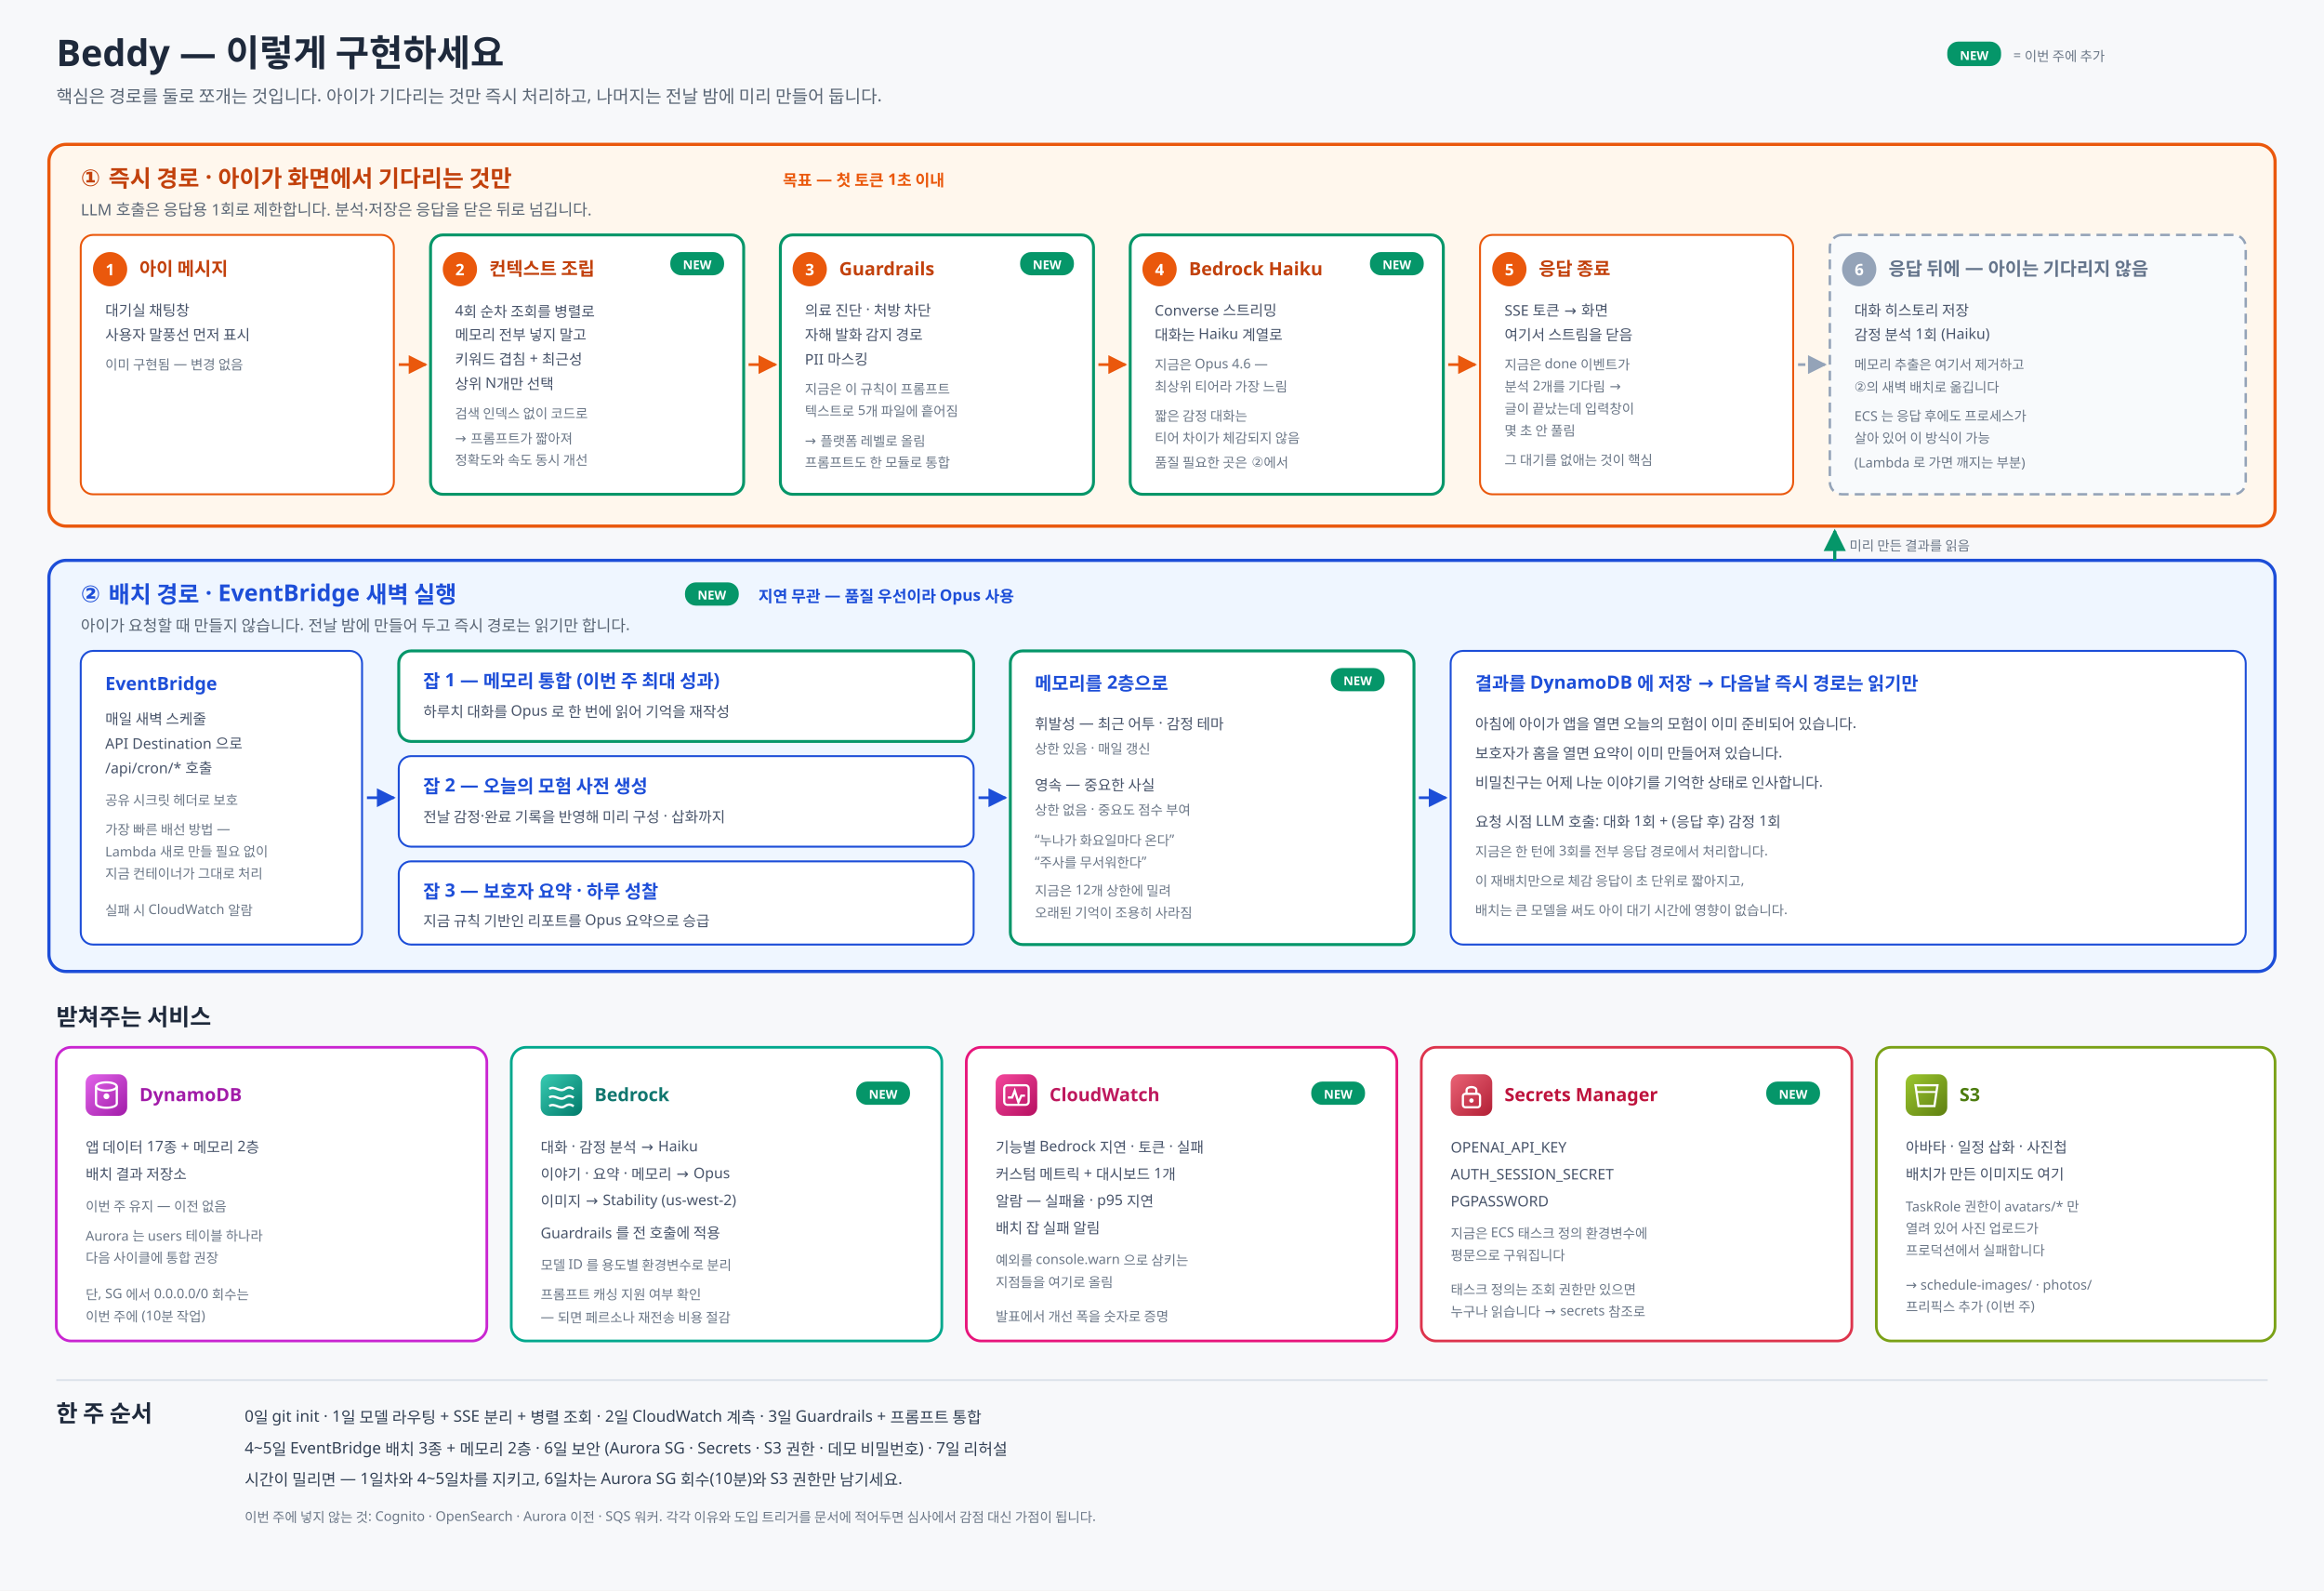
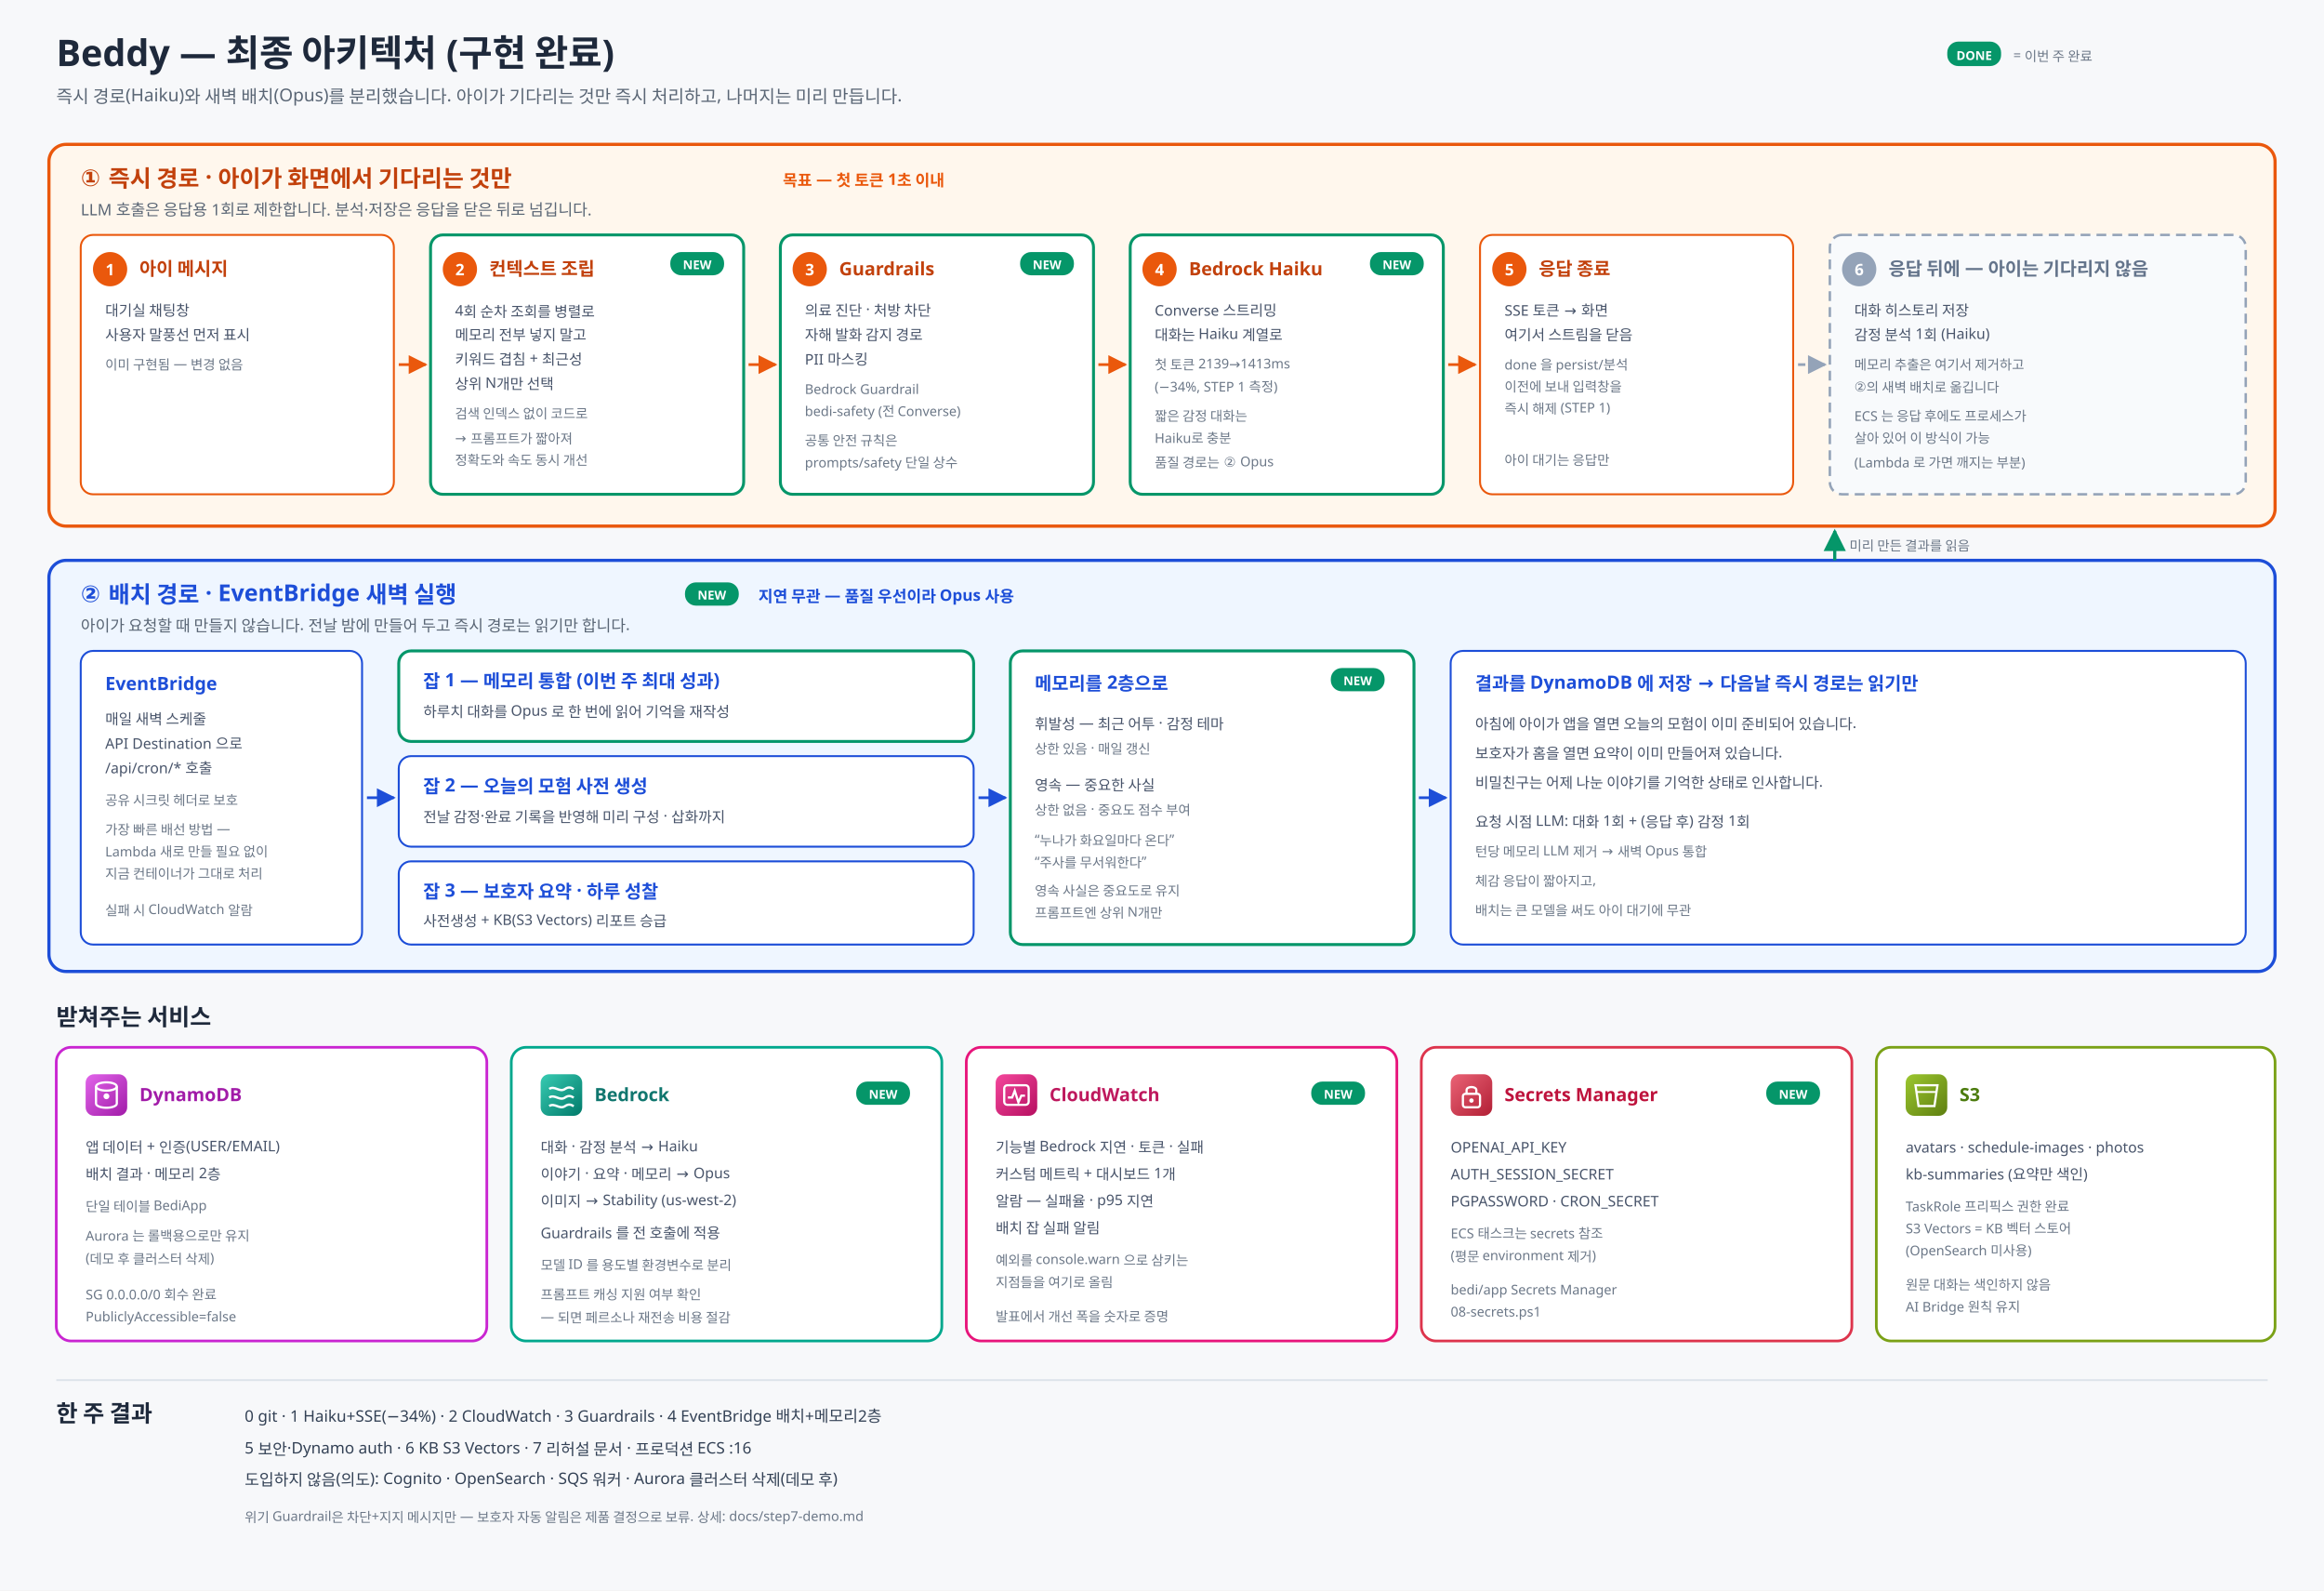
<svg xmlns="http://www.w3.org/2000/svg" width="1900" height="1300" viewBox="0 0 1900 1300" font-family="'Malgun Gothic','Apple SD Gothic Neo','Noto Sans KR','Segoe UI',sans-serif">
  <defs>
    <marker id="ah" viewBox="0 0 10 10" refX="9" refY="5" markerWidth="7" markerHeight="7" orient="auto-start-reverse">
      <path d="M 0 0 L 10 5 L 0 10 z" fill="#EA580C" />
    </marker>
    <marker id="ac" viewBox="0 0 10 10" refX="9" refY="5" markerWidth="7" markerHeight="7" orient="auto-start-reverse">
      <path d="M 0 0 L 10 5 L 0 10 z" fill="#1D4ED8" />
    </marker>
    <marker id="ag" viewBox="0 0 10 10" refX="9" refY="5" markerWidth="7" markerHeight="7" orient="auto-start-reverse">
      <path d="M 0 0 L 10 5 L 0 10 z" fill="#059669" />
    </marker>
    <marker id="an" viewBox="0 0 10 10" refX="9" refY="5" markerWidth="7" markerHeight="7" orient="auto-start-reverse">
      <path d="M 0 0 L 10 5 L 0 10 z" fill="#94A3B8" />
    </marker>
    <linearGradient id="gNeb" x1="0" y1="0" x2="1" y2="1">
      <stop offset="0" stop-color="#E164EA" />
      <stop offset="1" stop-color="#A11BA8" />
    </linearGradient>
    <linearGradient id="gEnd" x1="0" y1="0" x2="1" y2="1">
      <stop offset="0" stop-color="#9CC72F" />
      <stop offset="1" stop-color="#5E7F10" />
    </linearGradient>
    <linearGradient id="gOrb" x1="0" y1="0" x2="1" y2="1">
      <stop offset="0" stop-color="#38CBB2" />
      <stop offset="1" stop-color="#017A6A" />
    </linearGradient>
    <linearGradient id="gCos" x1="0" y1="0" x2="1" y2="1">
      <stop offset="0" stop-color="#F4479C" />
      <stop offset="1" stop-color="#B60F60" />
    </linearGradient>
    <linearGradient id="gMar" x1="0" y1="0" x2="1" y2="1">
      <stop offset="0" stop-color="#EA6376" />
      <stop offset="1" stop-color="#B21F35" />
    </linearGradient>
    <style>
      .bg { fill: #F7F8FA; }
      .title { font-size: 30px; font-weight: 700; fill: #1E293B; }
      .sub { font-size: 14.5px; fill: #5A6675; }
      .lane { font-size: 19px; font-weight: 700; }
      .lanes { font-size: 13px; fill: #5A6675; }
      .h { font-size: 15px; font-weight: 700; }
      .s { font-size: 12px; fill: #48546A; }
      .xs { font-size: 11px; fill: #6B7787; }
      .nb { font-size: 10px; font-weight: 700; fill: #FFFFFF; }
      .goal { font-size: 13px; font-weight: 700; }
      .note { font-size: 13px; fill: #334155; }
      .bn { font-size: 13px; font-weight: 700; fill: #FFFFFF; }
    </style>
  </defs>
  <rect class="bg" x="0" y="0" width="1900" height="1300" />
-   <text class="title" x="46" y="54">Beddy — 이렇게 구현하세요</text>
-   <text class="sub" x="46" y="84">핵심은 경로를 둘로 쪼개는 것입니다.  아이가 기다리는 것만 즉시 처리하고, 나머지는 전날 밤에 미리 만들어 둡니다.</text>
+   <text class="title" x="46" y="54">Beddy — 최종 아키텍처 (구현 완료)</text>
+   <text class="sub" x="46" y="84">즉시 경로(Haiku)와 새벽 배치(Opus)를 분리했습니다.  아이가 기다리는 것만 즉시 처리하고, 나머지는 미리 만듭니다.</text>
  <rect x="1592" y="34" width="44" height="20" rx="9" fill="#059669" />
-   <text class="nb" x="1614" y="49" text-anchor="middle">NEW</text>
-   <text class="xs" x="1646" y="49">= 이번 주에 추가</text>
+   <text class="nb" x="1614" y="49" text-anchor="middle">DONE</text>
+   <text class="xs" x="1646" y="49">= 이번 주 완료</text>
  <rect x="40" y="118" width="1820" height="312" rx="14" fill="#FFF7ED" stroke="#EA580C" stroke-width="2.6" />
  <text class="lane" x="66" y="152" fill="#C2410C">①  즉시 경로   ·   아이가 화면에서 기다리는 것만</text>
  <text class="goal" x="640" y="152" fill="#EA580C">목표 — 첫 토큰 1초 이내</text>
  <text class="lanes" x="66" y="176">LLM 호출은 응답용 1회로 제한합니다. 분석·저장은 응답을 닫은 뒤로 넘깁니다.</text>
  <rect x="66" y="192" width="256" height="212" rx="10" fill="#FFFFFF" stroke="#EA580C" stroke-width="1.6" />
  <circle cx="90" cy="220" r="14" fill="#EA580C" />
  <text class="bn" x="90" y="225" text-anchor="middle">1</text>
  <text class="h" x="114" y="225" fill="#C2410C">아이 메시지</text>
  <text class="s" x="86" y="258">대기실 채팅창</text>
  <text class="s" x="86" y="278">사용자 말풍선 먼저 표시</text>
  <text class="xs" x="86" y="302">이미 구현됨 — 변경 없음</text>
  <line x1="326" y1="298" x2="348" y2="298" stroke="#EA580C" stroke-width="2.2" marker-end="url(#ah)" />
  <rect x="352" y="192" width="256" height="212" rx="10" fill="#FFFFFF" stroke="#059669" stroke-width="2.4" />
  <circle cx="376" cy="220" r="14" fill="#EA580C" />
  <text class="bn" x="376" y="225" text-anchor="middle">2</text>
  <text class="h" x="400" y="225" fill="#C2410C">컨텍스트 조립</text>
  <rect x="548" y="206" width="44" height="19" rx="9" fill="#059669" />
  <text class="nb" x="570" y="220" text-anchor="middle">NEW</text>
  <text class="s" x="372" y="258">4회 순차 조회를 병렬로</text>
  <text class="s" x="372" y="278">메모리 전부 넣지 말고</text>
  <text class="s" x="372" y="298">키워드 겹침 + 최근성</text>
  <text class="s" x="372" y="318">상위 N개만 선택</text>
  <text class="xs" x="372" y="342">검색 인덱스 없이 코드로</text>
  <text class="xs" x="372" y="362">→ 프롬프트가 짧아져</text>
  <text class="xs" x="372" y="380">   정확도와 속도 동시 개선</text>
  <line x1="612" y1="298" x2="634" y2="298" stroke="#EA580C" stroke-width="2.2" marker-end="url(#ah)" />
  <rect x="638" y="192" width="256" height="212" rx="10" fill="#FFFFFF" stroke="#059669" stroke-width="2.4" />
  <circle cx="662" cy="220" r="14" fill="#EA580C" />
  <text class="bn" x="662" y="225" text-anchor="middle">3</text>
  <text class="h" x="686" y="225" fill="#C2410C">Guardrails</text>
  <rect x="834" y="206" width="44" height="19" rx="9" fill="#059669" />
  <text class="nb" x="856" y="220" text-anchor="middle">NEW</text>
  <text class="s" x="658" y="258">의료 진단 · 처방 차단</text>
  <text class="s" x="658" y="278">자해 발화 감지 경로</text>
  <text class="s" x="658" y="298">PII 마스킹</text>
-   <text class="xs" x="658" y="322">지금은 이 규칙이 프롬프트</text>
-   <text class="xs" x="658" y="340">텍스트로 5개 파일에 흩어짐</text>
-   <text class="xs" x="658" y="364">→ 플랫폼 레벨로 올림</text>
-   <text class="xs" x="658" y="382">   프롬프트도 한 모듈로 통합</text>
+   <text class="xs" x="658" y="322">Bedrock Guardrail</text>
+   <text class="xs" x="658" y="340">bedi-safety (전 Converse)</text>
+   <text class="xs" x="658" y="364">공통 안전 규칙은</text>
+   <text class="xs" x="658" y="382">prompts/safety 단일 상수</text>
  <line x1="898" y1="298" x2="920" y2="298" stroke="#EA580C" stroke-width="2.2" marker-end="url(#ah)" />
  <rect x="924" y="192" width="256" height="212" rx="10" fill="#FFFFFF" stroke="#059669" stroke-width="2.4" />
  <circle cx="948" cy="220" r="14" fill="#EA580C" />
  <text class="bn" x="948" y="225" text-anchor="middle">4</text>
  <text class="h" x="972" y="225" fill="#C2410C">Bedrock Haiku</text>
  <rect x="1120" y="206" width="44" height="19" rx="9" fill="#059669" />
  <text class="nb" x="1142" y="220" text-anchor="middle">NEW</text>
  <text class="s" x="944" y="258">Converse 스트리밍</text>
  <text class="s" x="944" y="278">대화는 Haiku 계열로</text>
-   <text class="xs" x="944" y="302">지금은 Opus 4.6 —</text>
-   <text class="xs" x="944" y="320">최상위 티어라 가장 느림</text>
+   <text class="xs" x="944" y="302">첫 토큰 2139→1413ms</text>
+   <text class="xs" x="944" y="320">(−34%, STEP 1 측정)</text>
  <text class="xs" x="944" y="344">짧은 감정 대화는</text>
-   <text class="xs" x="944" y="362">티어 차이가 체감되지 않음</text>
-   <text class="xs" x="944" y="382">품질 필요한 곳은 ②에서</text>
+   <text class="xs" x="944" y="362">Haiku로 충분</text>
+   <text class="xs" x="944" y="382">품질 경로는 ② Opus</text>
  <line x1="1184" y1="298" x2="1206" y2="298" stroke="#EA580C" stroke-width="2.2" marker-end="url(#ah)" />
  <rect x="1210" y="192" width="256" height="212" rx="10" fill="#FFFFFF" stroke="#EA580C" stroke-width="1.6" />
  <circle cx="1234" cy="220" r="14" fill="#EA580C" />
  <text class="bn" x="1234" y="225" text-anchor="middle">5</text>
  <text class="h" x="1258" y="225" fill="#C2410C">응답 종료</text>
  <text class="s" x="1230" y="258">SSE 토큰 → 화면</text>
  <text class="s" x="1230" y="278">여기서 스트림을 닫음</text>
-   <text class="xs" x="1230" y="302">지금은 done 이벤트가</text>
-   <text class="xs" x="1230" y="320">분석 2개를 기다림 →</text>
-   <text class="xs" x="1230" y="338">글이 끝났는데 입력창이</text>
-   <text class="xs" x="1230" y="356">몇 초 안 풀림</text>
-   <text class="xs" x="1230" y="380" fill="#059669">그 대기를 없애는 것이 핵심</text>
+   <text class="xs" x="1230" y="302">done 을 persist/분석</text>
+   <text class="xs" x="1230" y="320">이전에 보내 입력창을</text>
+   <text class="xs" x="1230" y="338">즉시 해제 (STEP 1)</text>
+   <text class="xs" x="1230" y="356"> </text>
+   <text class="xs" x="1230" y="380" fill="#059669">아이 대기는 응답만</text>
  <line x1="1470" y1="298" x2="1492" y2="298" stroke="#94A3B8" stroke-width="2.2" stroke-dasharray="6 4" marker-end="url(#an)" />
  <rect x="1496" y="192" width="340" height="212" rx="10" fill="#F8FAFC" stroke="#94A3B8" stroke-width="2" stroke-dasharray="8 5" />
  <circle cx="1520" cy="220" r="14" fill="#94A3B8" />
  <text class="bn" x="1520" y="225" text-anchor="middle">6</text>
  <text class="h" x="1544" y="225" fill="#64748B">응답 뒤에 — 아이는 기다리지 않음</text>
  <text class="s" x="1516" y="258">대화 히스토리 저장</text>
  <text class="s" x="1516" y="278">감정 분석 1회 (Haiku)</text>
  <text class="xs" x="1516" y="302">메모리 추출은 여기서 제거하고</text>
  <text class="xs" x="1516" y="320">②의 새벽 배치로 옮깁니다</text>
  <text class="xs" x="1516" y="344">ECS 는 응답 후에도 프로세스가</text>
  <text class="xs" x="1516" y="362">살아 있어 이 방식이 가능</text>
  <text class="xs" x="1516" y="382">(Lambda 로 가면 깨지는 부분)</text>
  <rect x="40" y="458" width="1820" height="336" rx="14" fill="#EFF6FF" stroke="#1D4ED8" stroke-width="2.6" />
  <text class="lane" x="66" y="492" fill="#1D4ED8">②  배치 경로   ·   EventBridge 새벽 실행</text>
  <rect x="560" y="476" width="44" height="19" rx="9" fill="#059669" />
  <text class="nb" x="582" y="490" text-anchor="middle">NEW</text>
  <text class="goal" x="620" y="492" fill="#1D4ED8">지연 무관 — 품질 우선이라 Opus 사용</text>
  <text class="lanes" x="66" y="516">아이가 요청할 때 만들지 않습니다. 전날 밤에 만들어 두고 즉시 경로는 읽기만 합니다.</text>
  <rect x="66" y="532" width="230" height="240" rx="10" fill="#FFFFFF" stroke="#1D4ED8" stroke-width="1.6" />
  <text class="h" x="86" y="564" fill="#1D4ED8">EventBridge</text>
  <text class="s" x="86" y="592">매일 새벽 스케줄</text>
  <text class="s" x="86" y="612">API Destination 으로</text>
  <text class="s" x="86" y="632">/api/cron/* 호출</text>
  <text class="xs" x="86" y="658">공유 시크릿 헤더로 보호</text>
  <text class="xs" x="86" y="682">가장 빠른 배선 방법 —</text>
  <text class="xs" x="86" y="700">Lambda 새로 만들 필요 없이</text>
  <text class="xs" x="86" y="718">지금 컨테이너가 그대로 처리</text>
  <text class="xs" x="86" y="748">실패 시 CloudWatch 알람</text>
  <line x1="300" y1="652" x2="322" y2="652" stroke="#1D4ED8" stroke-width="2.2" marker-end="url(#ac)" />
  <rect x="326" y="532" width="470" height="74" rx="10" fill="#FFFFFF" stroke="#059669" stroke-width="2.4" />
  <text class="h" x="346" y="562" fill="#1D4ED8">잡 1 — 메모리 통합   (이번 주 최대 성과)</text>
  <text class="s" x="346" y="586">하루치 대화를 Opus 로 한 번에 읽어 기억을 재작성</text>
  <rect x="326" y="618" width="470" height="74" rx="10" fill="#FFFFFF" stroke="#1D4ED8" stroke-width="1.6" />
  <text class="h" x="346" y="648" fill="#1D4ED8">잡 2 — 오늘의 모험 사전 생성</text>
  <text class="s" x="346" y="672">전날 감정·완료 기록을 반영해 미리 구성 · 삽화까지</text>
  <rect x="326" y="704" width="470" height="68" rx="10" fill="#FFFFFF" stroke="#1D4ED8" stroke-width="1.6" />
  <text class="h" x="346" y="734" fill="#1D4ED8">잡 3 — 보호자 요약 · 하루 성찰</text>
-   <text class="s" x="346" y="757">지금 규칙 기반인 리포트를 Opus 요약으로 승급</text>
+   <text class="s" x="346" y="757">사전생성 + KB(S3 Vectors) 리포트 승급</text>
  <line x1="800" y1="652" x2="822" y2="652" stroke="#1D4ED8" stroke-width="2.2" marker-end="url(#ac)" />
  <rect x="826" y="532" width="330" height="240" rx="10" fill="#FFFFFF" stroke="#059669" stroke-width="2.4" />
  <text class="h" x="846" y="564" fill="#1D4ED8">메모리를 2층으로</text>
  <rect x="1088" y="546" width="44" height="19" rx="9" fill="#059669" />
  <text class="nb" x="1110" y="560" text-anchor="middle">NEW</text>
  <text class="s" x="846" y="596">휘발성 — 최근 어투 · 감정 테마</text>
  <text class="xs" x="846" y="616">상한 있음 · 매일 갱신</text>
  <text class="s" x="846" y="646">영속 — 중요한 사실</text>
  <text class="xs" x="846" y="666">상한 없음 · 중요도 점수 부여</text>
  <text class="xs" x="846" y="690">“누나가 화요일마다 온다”</text>
  <text class="xs" x="846" y="708">“주사를 무서워한다”</text>
-   <text class="xs" x="846" y="732" fill="#C7253E">지금은 12개 상한에 밀려</text>
-   <text class="xs" x="846" y="750" fill="#C7253E">오래된 기억이 조용히 사라짐</text>
+   <text class="xs" x="846" y="732" fill="#059669">영속 사실은 중요도로 유지</text>
+   <text class="xs" x="846" y="750" fill="#059669">프롬프트엔 상위 N개만</text>
  <line x1="1160" y1="652" x2="1182" y2="652" stroke="#1D4ED8" stroke-width="2.2" marker-end="url(#ac)" />
  <rect x="1186" y="532" width="650" height="240" rx="10" fill="#FFFFFF" stroke="#1D4ED8" stroke-width="1.6" />
  <text class="h" x="1206" y="564" fill="#1D4ED8">결과를 DynamoDB 에 저장 → 다음날 즉시 경로는 읽기만</text>
  <text class="s" x="1206" y="596">아침에 아이가 앱을 열면 오늘의 모험이 이미 준비되어 있습니다.</text>
  <text class="s" x="1206" y="620">보호자가 홈을 열면 요약이 이미 만들어져 있습니다.</text>
  <text class="s" x="1206" y="644">비밀친구는 어제 나눈 이야기를 기억한 상태로 인사합니다.</text>
-   <text class="s" x="1206" y="676" fill="#059669">요청 시점 LLM 호출: 대화 1회 + (응답 후) 감정 1회</text>
-   <text class="xs" x="1206" y="700">지금은 한 턴에 3회를 전부 응답 경로에서 처리합니다.</text>
-   <text class="xs" x="1206" y="724">이 재배치만으로 체감 응답이 초 단위로 짧아지고,</text>
-   <text class="xs" x="1206" y="748">배치는 큰 모델을 써도 아이 대기 시간에 영향이 없습니다.</text>
+   <text class="s" x="1206" y="676" fill="#059669">요청 시점 LLM: 대화 1회 + (응답 후) 감정 1회</text>
+   <text class="xs" x="1206" y="700">턴당 메모리 LLM 제거 → 새벽 Opus 통합</text>
+   <text class="xs" x="1206" y="724">체감 응답이 짧아지고,</text>
+   <text class="xs" x="1206" y="748">배치는 큰 모델을 써도 아이 대기에 무관</text>
  <path d="M 1500 458 L 1500 434" fill="none" stroke="#059669" stroke-width="2.6" marker-end="url(#ag)" />
  <text class="xs" x="1512" y="450" fill="#059669">미리 만든 결과를 읽음</text>
  <text class="lane" x="46" y="838" fill="#1E293B">받쳐주는 서비스</text>
  <rect x="46" y="856" width="352" height="240" rx="12" fill="#FFFFFF" stroke="#C925D1" stroke-width="2.2" />
  <g transform="translate(70,878)">
    <rect width="34" height="34" rx="7" fill="url(#gNeb)" />
    <ellipse cx="17" cy="10" rx="8.5" ry="3.4" fill="none" stroke="#FFFFFF" stroke-width="1.8" />
    <path d="M 8.5 10 V 24 C 8.5 25.9 12.3 27.4 17 27.4 C 21.7 27.4 25.5 25.9 25.5 24 V 10" fill="none" stroke="#FFFFFF" stroke-width="1.8" />
    <circle cx="17" cy="18" r="2.4" fill="#FFFFFF" />
  </g>
  <text class="h" x="114" y="900" fill="#A11BA8">DynamoDB</text>
-   <text class="s" x="70" y="942">앱 데이터 17종 + 메모리 2층</text>
-   <text class="s" x="70" y="964">배치 결과 저장소</text>
-   <text class="xs" x="70" y="990">이번 주 유지 — 이전 없음</text>
-   <text class="xs" x="70" y="1014">Aurora 는 users 테이블 하나라</text>
-   <text class="xs" x="70" y="1032">다음 사이클에 통합 권장</text>
-   <text class="xs" x="70" y="1062" fill="#C7253E">단, SG 에서 0.0.0.0/0 회수는</text>
-   <text class="xs" x="70" y="1080" fill="#C7253E">이번 주에 (10분 작업)</text>
+   <text class="s" x="70" y="942">앱 데이터 + 인증(USER/EMAIL)</text>
+   <text class="s" x="70" y="964">배치 결과 · 메모리 2층</text>
+   <text class="xs" x="70" y="990">단일 테이블 BediApp</text>
+   <text class="xs" x="70" y="1014">Aurora 는 롤백용으로만 유지</text>
+   <text class="xs" x="70" y="1032">(데모 후 클러스터 삭제)</text>
+   <text class="xs" x="70" y="1062" fill="#059669">SG 0.0.0.0/0 회수 완료</text>
+   <text class="xs" x="70" y="1080" fill="#059669">PubliclyAccessible=false</text>
  <rect x="418" y="856" width="352" height="240" rx="12" fill="#FFFFFF" stroke="#01A88D" stroke-width="2.2" />
  <g transform="translate(442,878)">
    <rect width="34" height="34" rx="7" fill="url(#gOrb)" />
    <path d="M 7 12 C 11.6 9 15.4 15.2 20 12 C 23.1 9.9 25.4 11 27 12.2" fill="none" stroke="#FFFFFF" stroke-width="1.9" />
    <path d="M 7 19 C 11.6 16 15.4 22.2 20 19 C 23.1 16.9 25.4 18 27 19.2" fill="none" stroke="#FFFFFF" stroke-width="1.9" />
    <path d="M 7 26 C 11.6 23 15.4 29.2 20 26 C 23.1 23.9 25.4 25 27 26.2" fill="none" stroke="#FFFFFF" stroke-width="1.9" />
  </g>
  <text class="h" x="486" y="900" fill="#0F766E">Bedrock</text>
  <rect x="700" y="884" width="44" height="19" rx="9" fill="#059669" />
  <text class="nb" x="722" y="898" text-anchor="middle">NEW</text>
  <text class="s" x="442" y="942">대화 · 감정 분석 → Haiku</text>
  <text class="s" x="442" y="964">이야기 · 요약 · 메모리 → Opus</text>
  <text class="s" x="442" y="986">이미지 → Stability (us-west-2)</text>
  <text class="s" x="442" y="1012">Guardrails 를 전 호출에 적용</text>
  <text class="xs" x="442" y="1038">모델 ID 를 용도별 환경변수로 분리</text>
  <text class="xs" x="442" y="1062">프롬프트 캐싱 지원 여부 확인</text>
  <text class="xs" x="442" y="1080">— 되면 페르소나 재전송 비용 절감</text>
  <rect x="790" y="856" width="352" height="240" rx="12" fill="#FFFFFF" stroke="#E7157B" stroke-width="2.2" />
  <g transform="translate(814,878)">
    <rect width="34" height="34" rx="7" fill="url(#gCos)" />
    <rect x="7" y="9" width="20" height="16" rx="2.5" fill="none" stroke="#FFFFFF" stroke-width="1.8" />
    <path d="M 10 19 H 13.5 L 15.6 13.5 L 18.6 23 L 21 17.5 H 24" fill="none" stroke="#FFFFFF" stroke-width="1.8" />
  </g>
  <text class="h" x="858" y="900" fill="#BE185D">CloudWatch</text>
  <rect x="1072" y="884" width="44" height="19" rx="9" fill="#059669" />
  <text class="nb" x="1094" y="898" text-anchor="middle">NEW</text>
  <text class="s" x="814" y="942">기능별 Bedrock 지연 · 토큰 · 실패</text>
  <text class="s" x="814" y="964">커스텀 메트릭 + 대시보드 1개</text>
  <text class="s" x="814" y="986">알람 — 실패율 · p95 지연</text>
  <text class="s" x="814" y="1008">배치 잡 실패 알림</text>
  <text class="xs" x="814" y="1034">예외를 console.warn 으로 삼키는</text>
  <text class="xs" x="814" y="1052">지점들을 여기로 올림</text>
  <text class="xs" x="814" y="1080" fill="#059669">발표에서 개선 폭을 숫자로 증명</text>
  <rect x="1162" y="856" width="352" height="240" rx="12" fill="#FFFFFF" stroke="#DD344C" stroke-width="2.2" />
  <g transform="translate(1186,878)">
    <rect width="34" height="34" rx="7" fill="url(#gMar)" />
    <rect x="10" y="16" width="14" height="11" rx="2" fill="none" stroke="#FFFFFF" stroke-width="1.8" />
    <path d="M 13 16 V 13 C 13 9.6 21 9.6 21 13 V 16" fill="none" stroke="#FFFFFF" stroke-width="1.8" />
    <circle cx="17" cy="21.5" r="1.8" fill="#FFFFFF" />
  </g>
  <text class="h" x="1230" y="900" fill="#BE123C">Secrets Manager</text>
  <rect x="1444" y="884" width="44" height="19" rx="9" fill="#059669" />
  <text class="nb" x="1466" y="898" text-anchor="middle">NEW</text>
  <text class="s" x="1186" y="942">OPENAI_API_KEY</text>
  <text class="s" x="1186" y="964">AUTH_SESSION_SECRET</text>
-   <text class="s" x="1186" y="986">PGPASSWORD</text>
-   <text class="xs" x="1186" y="1012">지금은 ECS 태스크 정의 환경변수에</text>
-   <text class="xs" x="1186" y="1030">평문으로 구워집니다</text>
-   <text class="xs" x="1186" y="1058">태스크 정의는 조회 권한만 있으면</text>
-   <text class="xs" x="1186" y="1076">누구나 읽습니다 → secrets 참조로</text>
+   <text class="s" x="1186" y="986">PGPASSWORD · CRON_SECRET</text>
+   <text class="xs" x="1186" y="1012">ECS 태스크는 secrets 참조</text>
+   <text class="xs" x="1186" y="1030">(평문 environment 제거)</text>
+   <text class="xs" x="1186" y="1058">bedi/app Secrets Manager</text>
+   <text class="xs" x="1186" y="1076">08-secrets.ps1</text>
  <rect x="1534" y="856" width="326" height="240" rx="12" fill="#FFFFFF" stroke="#7AA116" stroke-width="2.2" />
  <g transform="translate(1558,878)">
    <rect width="34" height="34" rx="7" fill="url(#gEnd)" />
    <path d="M 8 9 H 26 L 23.5 26 H 10.5 Z" fill="none" stroke="#FFFFFF" stroke-width="1.8" />
    <line x1="9" y1="14.5" x2="25" y2="14.5" stroke="#FFFFFF" stroke-width="1.5" />
  </g>
  <text class="h" x="1602" y="900" fill="#4D7C0F">S3</text>
-   <text class="s" x="1558" y="942">아바타 · 일정 삽화 · 사진첩</text>
-   <text class="s" x="1558" y="964">배치가 만든 이미지도 여기</text>
-   <text class="xs" x="1558" y="990" fill="#C7253E">TaskRole 권한이 avatars/* 만</text>
-   <text class="xs" x="1558" y="1008" fill="#C7253E">열려 있어 사진 업로드가</text>
-   <text class="xs" x="1558" y="1026" fill="#C7253E">프로덕션에서 실패합니다</text>
-   <text class="xs" x="1558" y="1054">→ schedule-images/ · photos/</text>
-   <text class="xs" x="1558" y="1072">   프리픽스 추가 (이번 주)</text>
+   <text class="s" x="1558" y="942">avatars · schedule-images · photos</text>
+   <text class="s" x="1558" y="964">kb-summaries (요약만 색인)</text>
+   <text class="xs" x="1558" y="990" fill="#059669">TaskRole 프리픽스 권한 완료</text>
+   <text class="xs" x="1558" y="1008">S3 Vectors = KB 벡터 스토어</text>
+   <text class="xs" x="1558" y="1026">(OpenSearch 미사용)</text>
+   <text class="xs" x="1558" y="1054">원문 대화는 색인하지 않음</text>
+   <text class="xs" x="1558" y="1072">AI Bridge 원칙 유지</text>
  <line x1="46" y1="1128" x2="1854" y2="1128" stroke="#DDE3EA" stroke-width="1.5" />
-   <text class="lane" x="46" y="1162" fill="#1E293B">한 주 순서</text>
-   <text class="note" x="200" y="1162">0일 git init  ·  1일 모델 라우팅 + SSE 분리 + 병렬 조회  ·  2일 CloudWatch 계측  ·  3일 Guardrails + 프롬프트 통합</text>
-   <text class="note" x="200" y="1188">4~5일 EventBridge 배치 3종 + 메모리 2층  ·  6일 보안 (Aurora SG · Secrets · S3 권한 · 데모 비밀번호)  ·  7일 리허설</text>
-   <text class="note" x="200" y="1214" fill="#C7253E">시간이 밀리면 — 1일차와 4~5일차를 지키고, 6일차는 Aurora SG 회수(10분)와 S3 권한만 남기세요.</text>
-   <text class="xs" x="200" y="1244">이번 주에 넣지 않는 것: Cognito · OpenSearch · Aurora 이전 · SQS 워커. 각각 이유와 도입 트리거를 문서에 적어두면 심사에서 감점 대신 가점이 됩니다.</text>
+   <text class="lane" x="46" y="1162" fill="#1E293B">한 주 결과</text>
+   <text class="note" x="200" y="1162">0 git · 1 Haiku+SSE(−34%) · 2 CloudWatch · 3 Guardrails · 4 EventBridge 배치+메모리2층</text>
+   <text class="note" x="200" y="1188">5 보안·Dynamo auth · 6 KB S3 Vectors · 7 리허설 문서 · 프로덕션 ECS :16</text>
+   <text class="note" x="200" y="1214" fill="#059669">도입하지 않음(의도): Cognito · OpenSearch · SQS 워커 · Aurora 클러스터 삭제(데모 후)</text>
+   <text class="xs" x="200" y="1244">위기 Guardrail은 차단+지지 메시지만 — 보호자 자동 알림은 제품 결정으로 보류. 상세: docs/step7-demo.md</text>
</svg>
